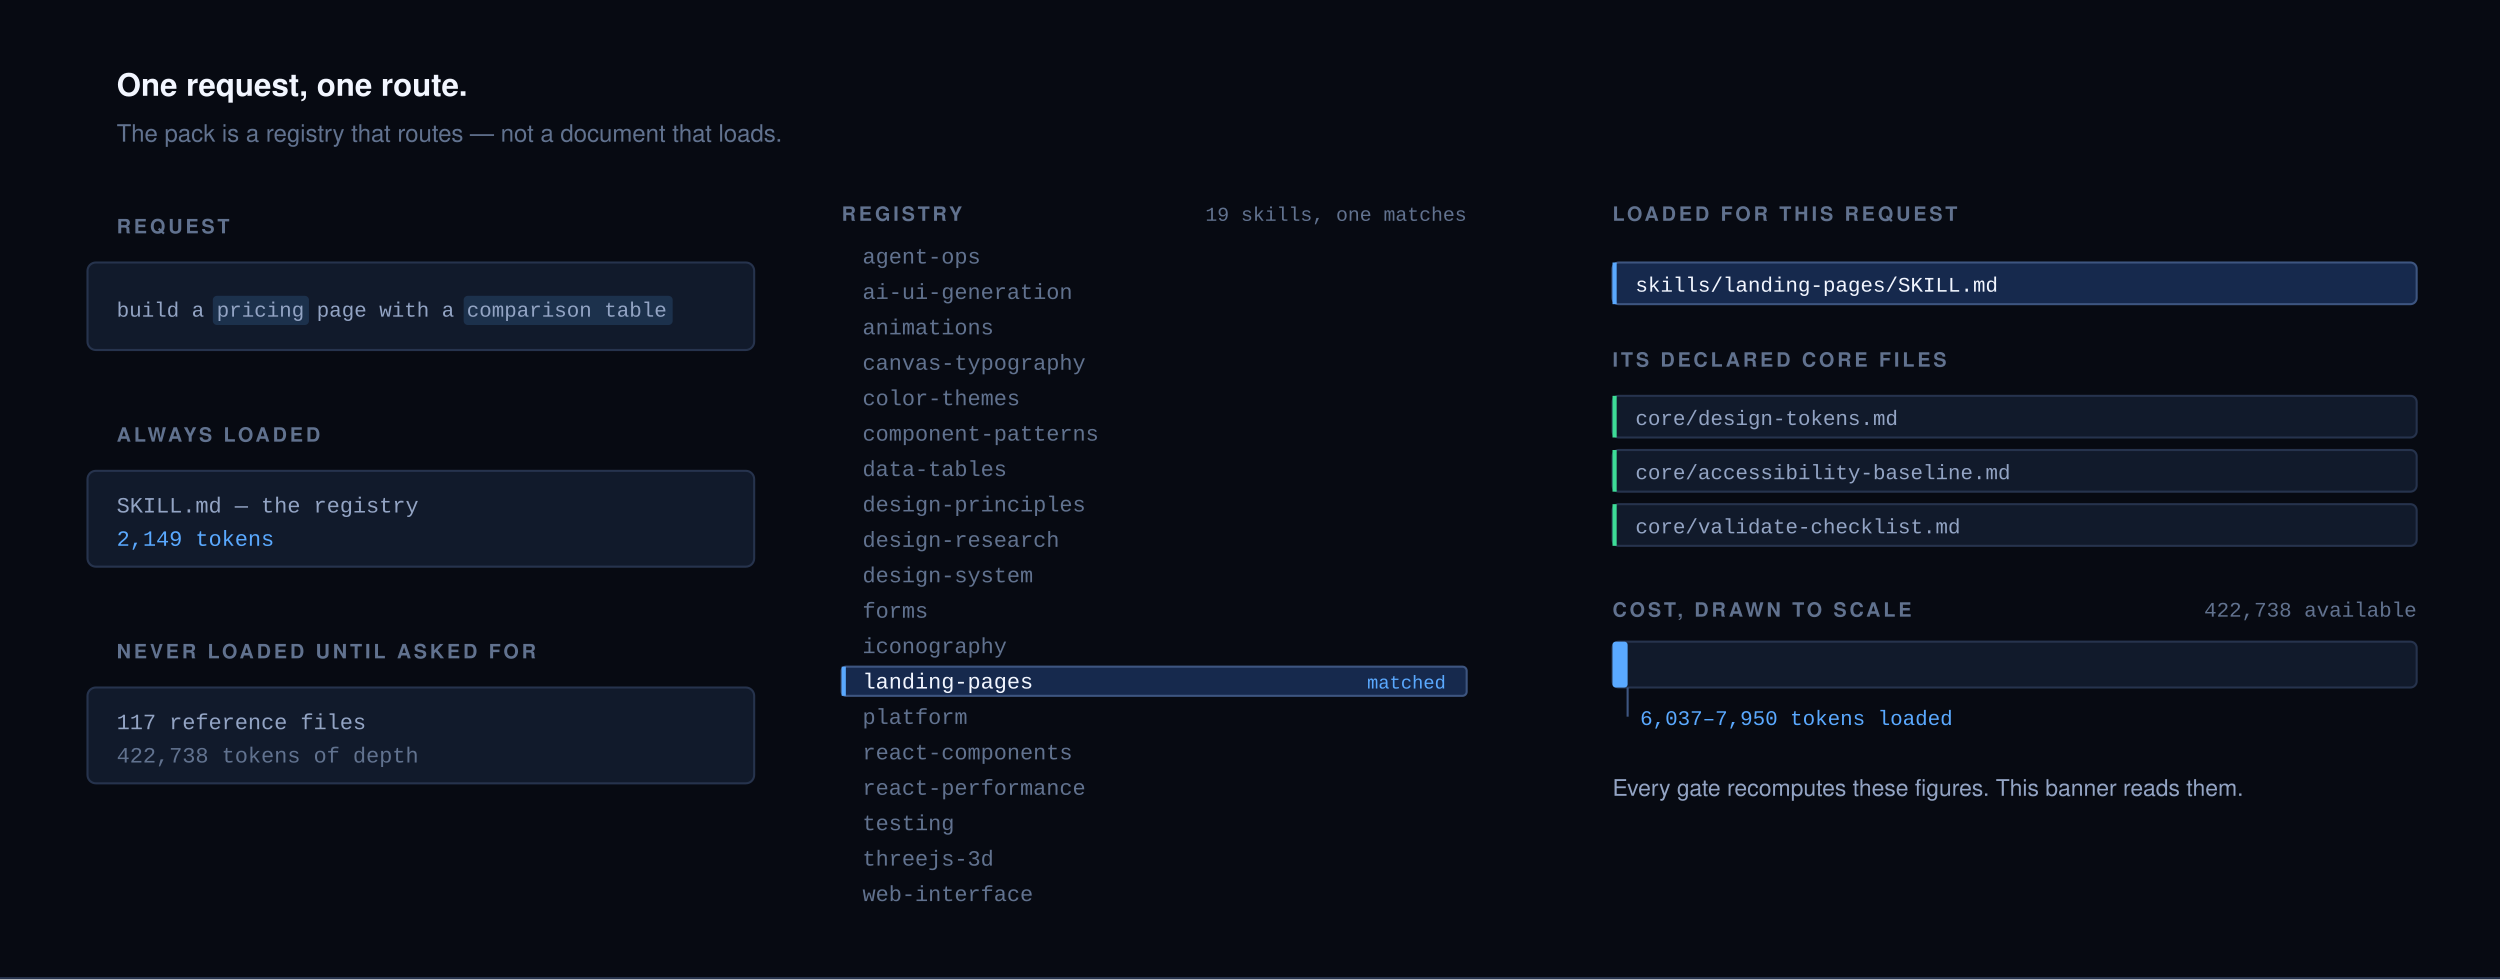
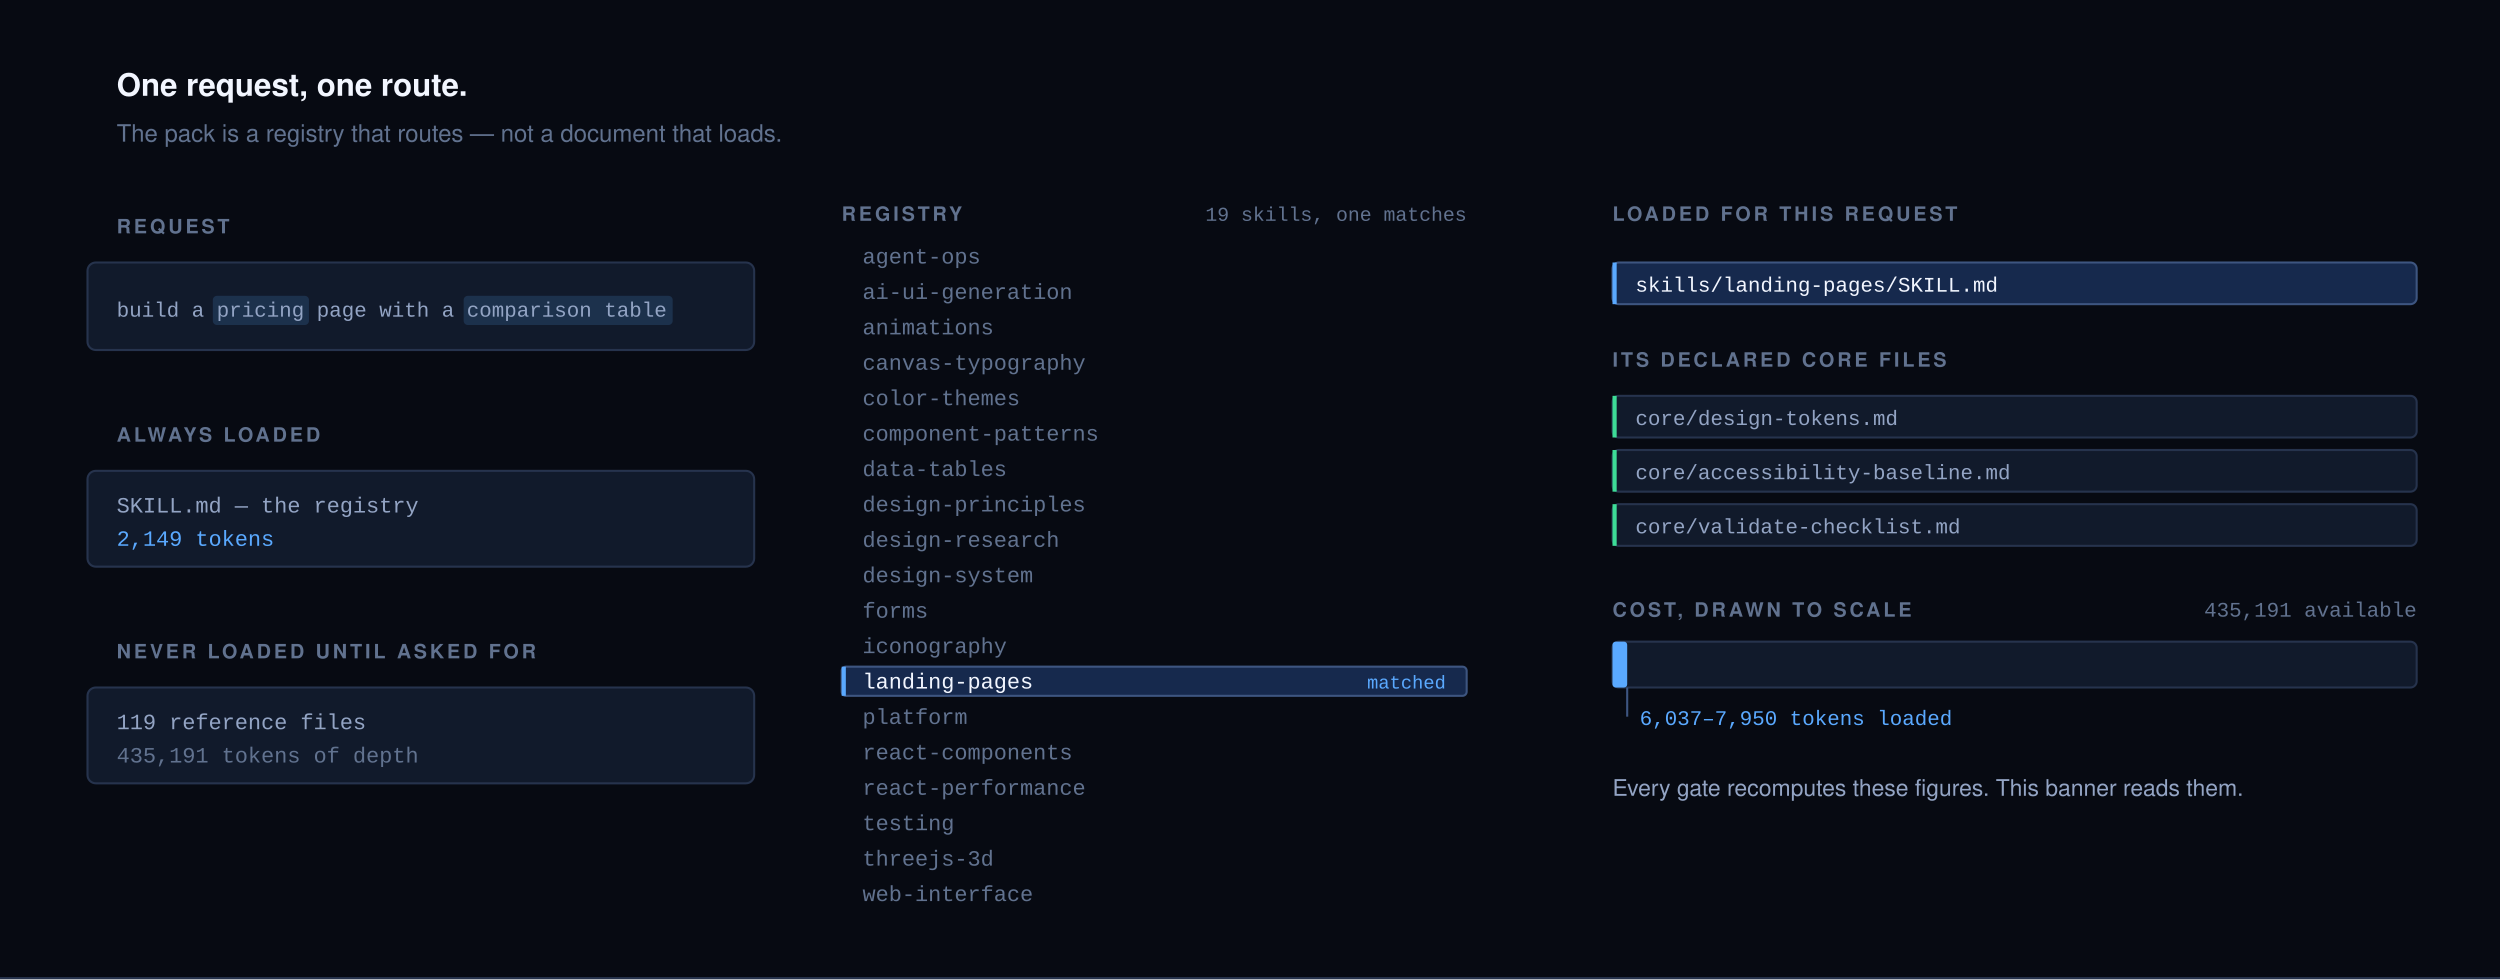
- <svg xmlns="http://www.w3.org/2000/svg" viewBox="0 0 1200 470" width="1200" height="470" role="img" aria-label="How the pack routes one request: a prompt asking for a pricing page with a comparison table is matched against a registry of 19 skills, exactly one of them — landing-pages — is selected, its three core dependency files attach, and a cost meter shows 6,037 to 7,950 tokens loaded against 422,738 tokens of available depth, drawn to scale.">
+ <svg xmlns="http://www.w3.org/2000/svg" viewBox="0 0 1200 470" width="1200" height="470" role="img" aria-label="How the pack routes one request: a prompt asking for a pricing page with a comparison table is matched against a registry of 19 skills, exactly one of them — landing-pages — is selected, its three core dependency files attach, and a cost meter shows 6,037 to 7,950 tokens loaded against 435,191 tokens of available depth, drawn to scale.">
  <style>
@keyframes rf0{0%,14.6%{opacity:0}16%{opacity:1}18.6%,100%{opacity:0}}
@keyframes rf1{0%,15.6%{opacity:0}17%{opacity:1}19.6%,100%{opacity:0}}
@keyframes rf2{0%,16.6%{opacity:0}18%{opacity:1}20.6%,100%{opacity:0}}
@keyframes rf3{0%,17.6%{opacity:0}19%{opacity:1}21.6%,100%{opacity:0}}
@keyframes rf4{0%,18.6%{opacity:0}20%{opacity:1}22.6%,100%{opacity:0}}
@keyframes rf5{0%,19.6%{opacity:0}21%{opacity:1}23.6%,100%{opacity:0}}
@keyframes rf6{0%,20.6%{opacity:0}22%{opacity:1}24.6%,100%{opacity:0}}
@keyframes rf7{0%,21.6%{opacity:0}23%{opacity:1}25.6%,100%{opacity:0}}
@keyframes rf8{0%,22.6%{opacity:0}24%{opacity:1}26.6%,100%{opacity:0}}
@keyframes rf9{0%,23.6%{opacity:0}25%{opacity:1}27.6%,100%{opacity:0}}
@keyframes rf10{0%,24.6%{opacity:0}26%{opacity:1}28.6%,100%{opacity:0}}
@keyframes rf11{0%,25.6%{opacity:0}27%{opacity:1}29.6%,100%{opacity:0}}
@keyframes rf12{0%,26.6%{opacity:0}28%{opacity:1}30.6%,100%{opacity:0}}
@keyframes rf13{0%,27.6%{opacity:0}29%{opacity:1}31.6%,100%{opacity:0}}
@keyframes rf14{0%,28.6%{opacity:0}30%{opacity:1}32.6%,100%{opacity:0}}
@keyframes rf15{0%,29.6%{opacity:0}31%{opacity:1}33.6%,100%{opacity:0}}
@keyframes rf16{0%,30.6%{opacity:0}32%{opacity:1}34.6%,100%{opacity:0}}
@keyframes rf17{0%,31.6%{opacity:0}33%{opacity:1}35.6%,100%{opacity:0}}
@keyframes rf18{0%,32.6%{opacity:0}34%{opacity:1}36.6%,100%{opacity:0}}
@keyframes kw{0%,6%{opacity:0}9%,100%{opacity:.16}}
@keyframes scan{0%,15%{opacity:0;transform:translateY(0)}16%{opacity:.9;transform:translateY(0)}34%{opacity:.9;transform:translateY(317px)}35.5%,100%{opacity:0;transform:translateY(317px)}}
@keyframes lock{0%,35%{opacity:0}38%,100%{opacity:1}}
@keyframes lockt{0%,35%{fill:#61728F}38%,100%{fill:#F2F6FF}}
@keyframes fill{0%,58%{transform:scaleX(0)}72%,100%{transform:scaleX(1)}}
@keyframes late{0%,68%{opacity:0}72%,100%{opacity:1}}
@keyframes dep0{0%,46%{opacity:0;transform:translateX(-6px)}50%,100%{opacity:1;transform:translateX(0)}}
@keyframes dep1{0%,49%{opacity:0;transform:translateX(-6px)}53%,100%{opacity:1;transform:translateX(0)}}
@keyframes dep2{0%,52%{opacity:0;transform:translateX(-6px)}56%,100%{opacity:1;transform:translateX(0)}}
.kw{animation:kw 9s linear infinite}
.scan{animation:scan 9s linear infinite}
.lock{animation:lock 9s linear infinite}
.lock-t{animation:lockt 9s linear infinite}
.fill{animation:fill 9s cubic-bezier(.2,.7,.3,1) infinite;transform-origin:774px 308px}
.late{animation:late 9s linear infinite}
.rf0{animation:rf0 9s linear infinite}
.rf1{animation:rf1 9s linear infinite}
.rf2{animation:rf2 9s linear infinite}
.rf3{animation:rf3 9s linear infinite}
.rf4{animation:rf4 9s linear infinite}
.rf5{animation:rf5 9s linear infinite}
.rf6{animation:rf6 9s linear infinite}
.rf7{animation:rf7 9s linear infinite}
.rf8{animation:rf8 9s linear infinite}
.rf9{animation:rf9 9s linear infinite}
.rf10{animation:rf10 9s linear infinite}
.rf11{animation:rf11 9s linear infinite}
.rf12{animation:rf12 9s linear infinite}
.rf13{animation:rf13 9s linear infinite}
.rf14{animation:rf14 9s linear infinite}
.rf15{animation:rf15 9s linear infinite}
.rf16{animation:rf16 9s linear infinite}
.rf17{animation:rf17 9s linear infinite}
.rf18{animation:rf18 9s linear infinite}
.dep0{animation:dep0 9s ease-out infinite}
.dep1{animation:dep1 9s ease-out infinite}
.dep2{animation:dep2 9s ease-out infinite}
@media (prefers-reduced-motion:reduce){
.kw,.scan,.lock,.lock-t,.fill,.late,.rf0,.rf1,.rf2,.rf3,.rf4,.rf5,.rf6,.rf7,.rf8,.rf9,.rf10,.rf11,.rf12,.rf13,.rf14,.rf15,.rf16,.rf17,.rf18,.dep0,.dep1,.dep2{animation:none}
.scan{opacity:0}
}
</style>
  <rect width="1200" height="470" fill="#070A12" />
  <text x="56" y="46" font-family="ui-sans-serif, system-ui, -apple-system, 'Segoe UI', Helvetica, Arial, sans-serif" font-size="15" font-weight="600" fill="#F2F6FF">One request, one route.</text>
  <text x="56" y="68" font-family="ui-sans-serif, system-ui, -apple-system, 'Segoe UI', Helvetica, Arial, sans-serif" font-size="11.5" fill="#61728F">The pack is a registry that routes — not a document that loads.</text>
  <text x="56" y="112" font-family="ui-sans-serif, system-ui, -apple-system, 'Segoe UI', Helvetica, Arial, sans-serif" font-size="9.5" font-weight="600" letter-spacing="1.4" fill="#61728F">REQUEST</text>
  <rect x="42" y="126" width="320" height="42" rx="4" fill="#111A2B" stroke="#26334D" />
  <rect class="kw" x="102.16" y="142" width="46.14" height="14" rx="2" fill="#5AA9FF" opacity="0.16" />
  <rect class="kw" x="222.56" y="142" width="100.32" height="14" rx="2" fill="#5AA9FF" opacity="0.16" />
  <text x="56" y="152" font-family="ui-monospace, SFMono-Regular, Menlo, Consolas, 'Liberation Mono', monospace" font-size="10" fill="#93A4C4">build a pricing page with a comparison table</text>
  <text x="56" y="212" font-family="ui-sans-serif, system-ui, -apple-system, 'Segoe UI', Helvetica, Arial, sans-serif" font-size="9.5" font-weight="600" letter-spacing="1.4" fill="#61728F">ALWAYS LOADED</text>
  <rect x="42" y="226" width="320" height="46" rx="4" fill="#111A2B" stroke="#26334D" />
  <text x="56" y="246" font-family="ui-monospace, SFMono-Regular, Menlo, Consolas, 'Liberation Mono', monospace" font-size="10.5" fill="#93A4C4">SKILL.md — the registry</text>
  <text x="56" y="262" font-family="ui-monospace, SFMono-Regular, Menlo, Consolas, 'Liberation Mono', monospace" font-size="10.5" fill="#5AA9FF">2,149 tokens</text>
  <text x="56" y="316" font-family="ui-sans-serif, system-ui, -apple-system, 'Segoe UI', Helvetica, Arial, sans-serif" font-size="9.5" font-weight="600" letter-spacing="1.4" fill="#61728F">NEVER LOADED UNTIL ASKED FOR</text>
  <rect x="42" y="330" width="320" height="46" rx="4" fill="#111A2B" stroke="#26334D" />
-   <text x="56" y="350" font-family="ui-monospace, SFMono-Regular, Menlo, Consolas, 'Liberation Mono', monospace" font-size="10.5" fill="#93A4C4">117 reference files</text>
-   <text x="56" y="366" font-family="ui-monospace, SFMono-Regular, Menlo, Consolas, 'Liberation Mono', monospace" font-size="10.5" fill="#61728F">422,738 tokens of depth</text>
+   <text x="56" y="350" font-family="ui-monospace, SFMono-Regular, Menlo, Consolas, 'Liberation Mono', monospace" font-size="10.5" fill="#93A4C4">119 reference files</text>
+   <text x="56" y="366" font-family="ui-monospace, SFMono-Regular, Menlo, Consolas, 'Liberation Mono', monospace" font-size="10.5" fill="#61728F">435,191 tokens of depth</text>
  <text x="404" y="106" font-family="ui-sans-serif, system-ui, -apple-system, 'Segoe UI', Helvetica, Arial, sans-serif" font-size="9.5" font-weight="600" letter-spacing="1.4" fill="#61728F">REGISTRY</text>
  <text x="704" y="106" text-anchor="end" font-family="ui-monospace, SFMono-Regular, Menlo, Consolas, 'Liberation Mono', monospace" font-size="9.5" fill="#61728F">19 skills, one matches</text>
  <g class="scan" opacity="0">
    <rect x="398" y="113" width="312" height="3" rx="1.5" fill="#5AA9FF" />
  </g>
  <rect class="rf0" x="404" y="116" width="300" height="14" rx="2" fill="#5AA9FF" opacity="0" />
  <text x="414" y="126.5" font-family="ui-monospace, SFMono-Regular, Menlo, Consolas, 'Liberation Mono', monospace" font-size="10.5" fill="#61728F">agent-ops</text>
  <rect class="rf1" x="404" y="133" width="300" height="14" rx="2" fill="#5AA9FF" opacity="0" />
  <text x="414" y="143.5" font-family="ui-monospace, SFMono-Regular, Menlo, Consolas, 'Liberation Mono', monospace" font-size="10.5" fill="#61728F">ai-ui-generation</text>
  <rect class="rf2" x="404" y="150" width="300" height="14" rx="2" fill="#5AA9FF" opacity="0" />
  <text x="414" y="160.5" font-family="ui-monospace, SFMono-Regular, Menlo, Consolas, 'Liberation Mono', monospace" font-size="10.5" fill="#61728F">animations</text>
  <rect class="rf3" x="404" y="167" width="300" height="14" rx="2" fill="#5AA9FF" opacity="0" />
  <text x="414" y="177.5" font-family="ui-monospace, SFMono-Regular, Menlo, Consolas, 'Liberation Mono', monospace" font-size="10.5" fill="#61728F">canvas-typography</text>
  <rect class="rf4" x="404" y="184" width="300" height="14" rx="2" fill="#5AA9FF" opacity="0" />
  <text x="414" y="194.5" font-family="ui-monospace, SFMono-Regular, Menlo, Consolas, 'Liberation Mono', monospace" font-size="10.5" fill="#61728F">color-themes</text>
  <rect class="rf5" x="404" y="201" width="300" height="14" rx="2" fill="#5AA9FF" opacity="0" />
  <text x="414" y="211.5" font-family="ui-monospace, SFMono-Regular, Menlo, Consolas, 'Liberation Mono', monospace" font-size="10.5" fill="#61728F">component-patterns</text>
  <rect class="rf6" x="404" y="218" width="300" height="14" rx="2" fill="#5AA9FF" opacity="0" />
  <text x="414" y="228.5" font-family="ui-monospace, SFMono-Regular, Menlo, Consolas, 'Liberation Mono', monospace" font-size="10.5" fill="#61728F">data-tables</text>
  <rect class="rf7" x="404" y="235" width="300" height="14" rx="2" fill="#5AA9FF" opacity="0" />
  <text x="414" y="245.5" font-family="ui-monospace, SFMono-Regular, Menlo, Consolas, 'Liberation Mono', monospace" font-size="10.5" fill="#61728F">design-principles</text>
  <rect class="rf8" x="404" y="252" width="300" height="14" rx="2" fill="#5AA9FF" opacity="0" />
  <text x="414" y="262.5" font-family="ui-monospace, SFMono-Regular, Menlo, Consolas, 'Liberation Mono', monospace" font-size="10.5" fill="#61728F">design-research</text>
  <rect class="rf9" x="404" y="269" width="300" height="14" rx="2" fill="#5AA9FF" opacity="0" />
  <text x="414" y="279.5" font-family="ui-monospace, SFMono-Regular, Menlo, Consolas, 'Liberation Mono', monospace" font-size="10.5" fill="#61728F">design-system</text>
  <rect class="rf10" x="404" y="286" width="300" height="14" rx="2" fill="#5AA9FF" opacity="0" />
  <text x="414" y="296.5" font-family="ui-monospace, SFMono-Regular, Menlo, Consolas, 'Liberation Mono', monospace" font-size="10.5" fill="#61728F">forms</text>
  <rect class="rf11" x="404" y="303" width="300" height="14" rx="2" fill="#5AA9FF" opacity="0" />
  <text x="414" y="313.5" font-family="ui-monospace, SFMono-Regular, Menlo, Consolas, 'Liberation Mono', monospace" font-size="10.5" fill="#61728F">iconography</text>
  <rect class="rf12" x="404" y="320" width="300" height="14" rx="2" fill="#5AA9FF" opacity="0" />
  <rect class="lock" x="404" y="320" width="300" height="14" rx="2" fill="#16294D" stroke="#3D5580" stroke-width="1" />
  <rect class="lock" x="404" y="320" width="2" height="14" fill="#5AA9FF" />
  <text x="414" y="330.5" font-family="ui-monospace, SFMono-Regular, Menlo, Consolas, 'Liberation Mono', monospace" font-size="10.5" fill="#F2F6FF" class="lock-t">landing-pages</text>
  <text class="lock" x="694" y="330.5" text-anchor="end" font-family="ui-monospace, SFMono-Regular, Menlo, Consolas, 'Liberation Mono', monospace" font-size="9" fill="#5AA9FF">matched</text>
  <rect class="rf13" x="404" y="337" width="300" height="14" rx="2" fill="#5AA9FF" opacity="0" />
  <text x="414" y="347.5" font-family="ui-monospace, SFMono-Regular, Menlo, Consolas, 'Liberation Mono', monospace" font-size="10.5" fill="#61728F">platform</text>
  <rect class="rf14" x="404" y="354" width="300" height="14" rx="2" fill="#5AA9FF" opacity="0" />
  <text x="414" y="364.5" font-family="ui-monospace, SFMono-Regular, Menlo, Consolas, 'Liberation Mono', monospace" font-size="10.5" fill="#61728F">react-components</text>
  <rect class="rf15" x="404" y="371" width="300" height="14" rx="2" fill="#5AA9FF" opacity="0" />
  <text x="414" y="381.5" font-family="ui-monospace, SFMono-Regular, Menlo, Consolas, 'Liberation Mono', monospace" font-size="10.5" fill="#61728F">react-performance</text>
  <rect class="rf16" x="404" y="388" width="300" height="14" rx="2" fill="#5AA9FF" opacity="0" />
  <text x="414" y="398.5" font-family="ui-monospace, SFMono-Regular, Menlo, Consolas, 'Liberation Mono', monospace" font-size="10.5" fill="#61728F">testing</text>
  <rect class="rf17" x="404" y="405" width="300" height="14" rx="2" fill="#5AA9FF" opacity="0" />
  <text x="414" y="415.5" font-family="ui-monospace, SFMono-Regular, Menlo, Consolas, 'Liberation Mono', monospace" font-size="10.5" fill="#61728F">threejs-3d</text>
  <rect class="rf18" x="404" y="422" width="300" height="14" rx="2" fill="#5AA9FF" opacity="0" />
  <text x="414" y="432.5" font-family="ui-monospace, SFMono-Regular, Menlo, Consolas, 'Liberation Mono', monospace" font-size="10.5" fill="#61728F">web-interface</text>
  <text x="774" y="106" font-family="ui-sans-serif, system-ui, -apple-system, 'Segoe UI', Helvetica, Arial, sans-serif" font-size="9.5" font-weight="600" letter-spacing="1.4" fill="#61728F">LOADED FOR THIS REQUEST</text>
  <rect class="lock" x="774" y="126" width="386" height="20" rx="3" fill="#16294D" stroke="#3D5580" />
  <rect class="lock" x="774" y="126" width="2" height="20" fill="#5AA9FF" />
  <text class="lock-t" x="785" y="140" font-family="ui-monospace, SFMono-Regular, Menlo, Consolas, 'Liberation Mono', monospace" font-size="10" fill="#F2F6FF">skills/landing-pages/SKILL.md</text>
  <text x="774" y="176" font-family="ui-sans-serif, system-ui, -apple-system, 'Segoe UI', Helvetica, Arial, sans-serif" font-size="9.5" font-weight="600" letter-spacing="1.4" fill="#61728F">ITS DECLARED CORE FILES</text>
  <g class="dep0">
    <rect x="774" y="190" width="386" height="20" rx="3" fill="#111A2B" stroke="#26334D" />
    <rect x="774" y="190" width="2" height="20" fill="#3DDC97" />
    <text x="785" y="204" font-family="ui-monospace, SFMono-Regular, Menlo, Consolas, 'Liberation Mono', monospace" font-size="10" fill="#93A4C4">core/design-tokens.md</text>
  </g>
  <g class="dep1">
    <rect x="774" y="216" width="386" height="20" rx="3" fill="#111A2B" stroke="#26334D" />
    <rect x="774" y="216" width="2" height="20" fill="#3DDC97" />
    <text x="785" y="230" font-family="ui-monospace, SFMono-Regular, Menlo, Consolas, 'Liberation Mono', monospace" font-size="10" fill="#93A4C4">core/accessibility-baseline.md</text>
  </g>
  <g class="dep2">
    <rect x="774" y="242" width="386" height="20" rx="3" fill="#111A2B" stroke="#26334D" />
    <rect x="774" y="242" width="2" height="20" fill="#3DDC97" />
    <text x="785" y="256" font-family="ui-monospace, SFMono-Regular, Menlo, Consolas, 'Liberation Mono', monospace" font-size="10" fill="#93A4C4">core/validate-checklist.md</text>
  </g>
  <text x="774" y="296" font-family="ui-sans-serif, system-ui, -apple-system, 'Segoe UI', Helvetica, Arial, sans-serif" font-size="9.5" font-weight="600" letter-spacing="1.4" fill="#61728F">COST, DRAWN TO SCALE</text>
  <rect x="774" y="308" width="386" height="22" rx="3" fill="#111A2B" stroke="#26334D" />
-   <rect class="fill" x="774" y="308" width="7.26" height="22" rx="1.5" fill="#5AA9FF" />
-   <line class="late" x1="781.26" y1="330" x2="781.26" y2="344" stroke="#3D5580" />
-   <text class="late" x="787.26" y="348" font-family="ui-monospace, SFMono-Regular, Menlo, Consolas, 'Liberation Mono', monospace" font-size="10" fill="#5AA9FF">6,037–7,950 tokens loaded</text>
-   <text x="1160" y="296" text-anchor="end" font-family="ui-monospace, SFMono-Regular, Menlo, Consolas, 'Liberation Mono', monospace" font-size="10" fill="#61728F">422,738 available</text>
+   <rect class="fill" x="774" y="308" width="7.05" height="22" rx="1.5" fill="#5AA9FF" />
+   <line class="late" x1="781.05" y1="330" x2="781.05" y2="344" stroke="#3D5580" />
+   <text class="late" x="787.05" y="348" font-family="ui-monospace, SFMono-Regular, Menlo, Consolas, 'Liberation Mono', monospace" font-size="10" fill="#5AA9FF">6,037–7,950 tokens loaded</text>
+   <text x="1160" y="296" text-anchor="end" font-family="ui-monospace, SFMono-Regular, Menlo, Consolas, 'Liberation Mono', monospace" font-size="10" fill="#61728F">435,191 available</text>
  <text class="late" x="774" y="382" font-family="ui-sans-serif, system-ui, -apple-system, 'Segoe UI', Helvetica, Arial, sans-serif" font-size="11" fill="#93A4C4">Every gate recomputes these figures. This banner reads them.</text>
  <rect x="0" y="469" width="1200" height="1" fill="#26334D" />
</svg>
